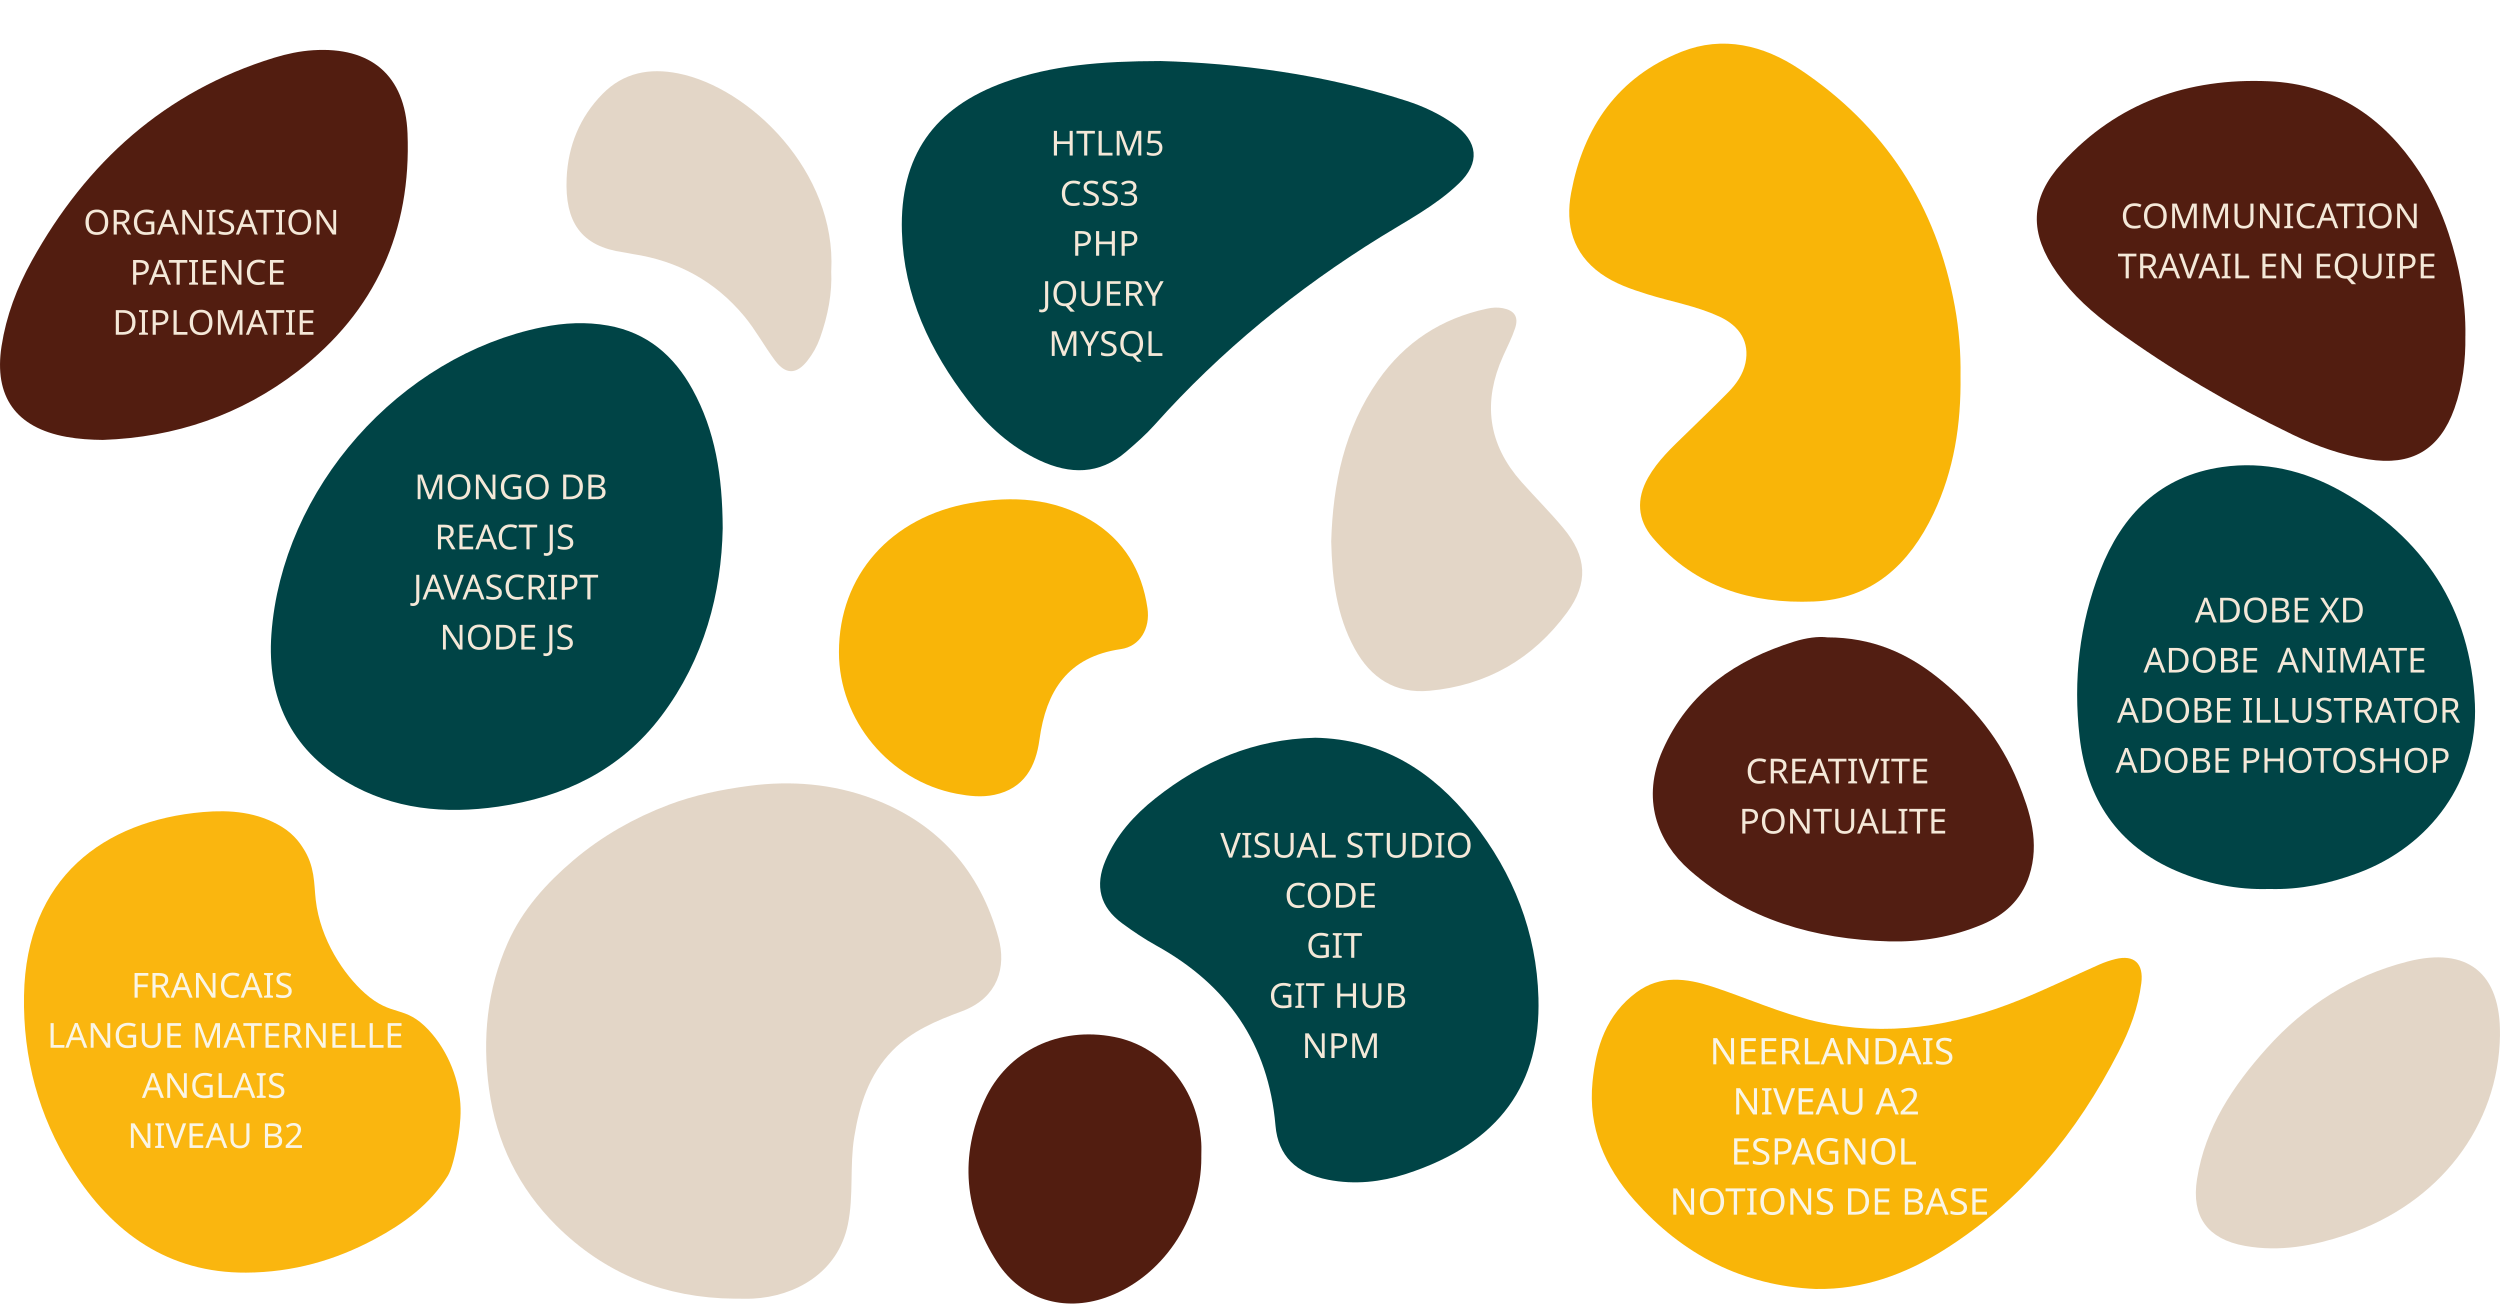
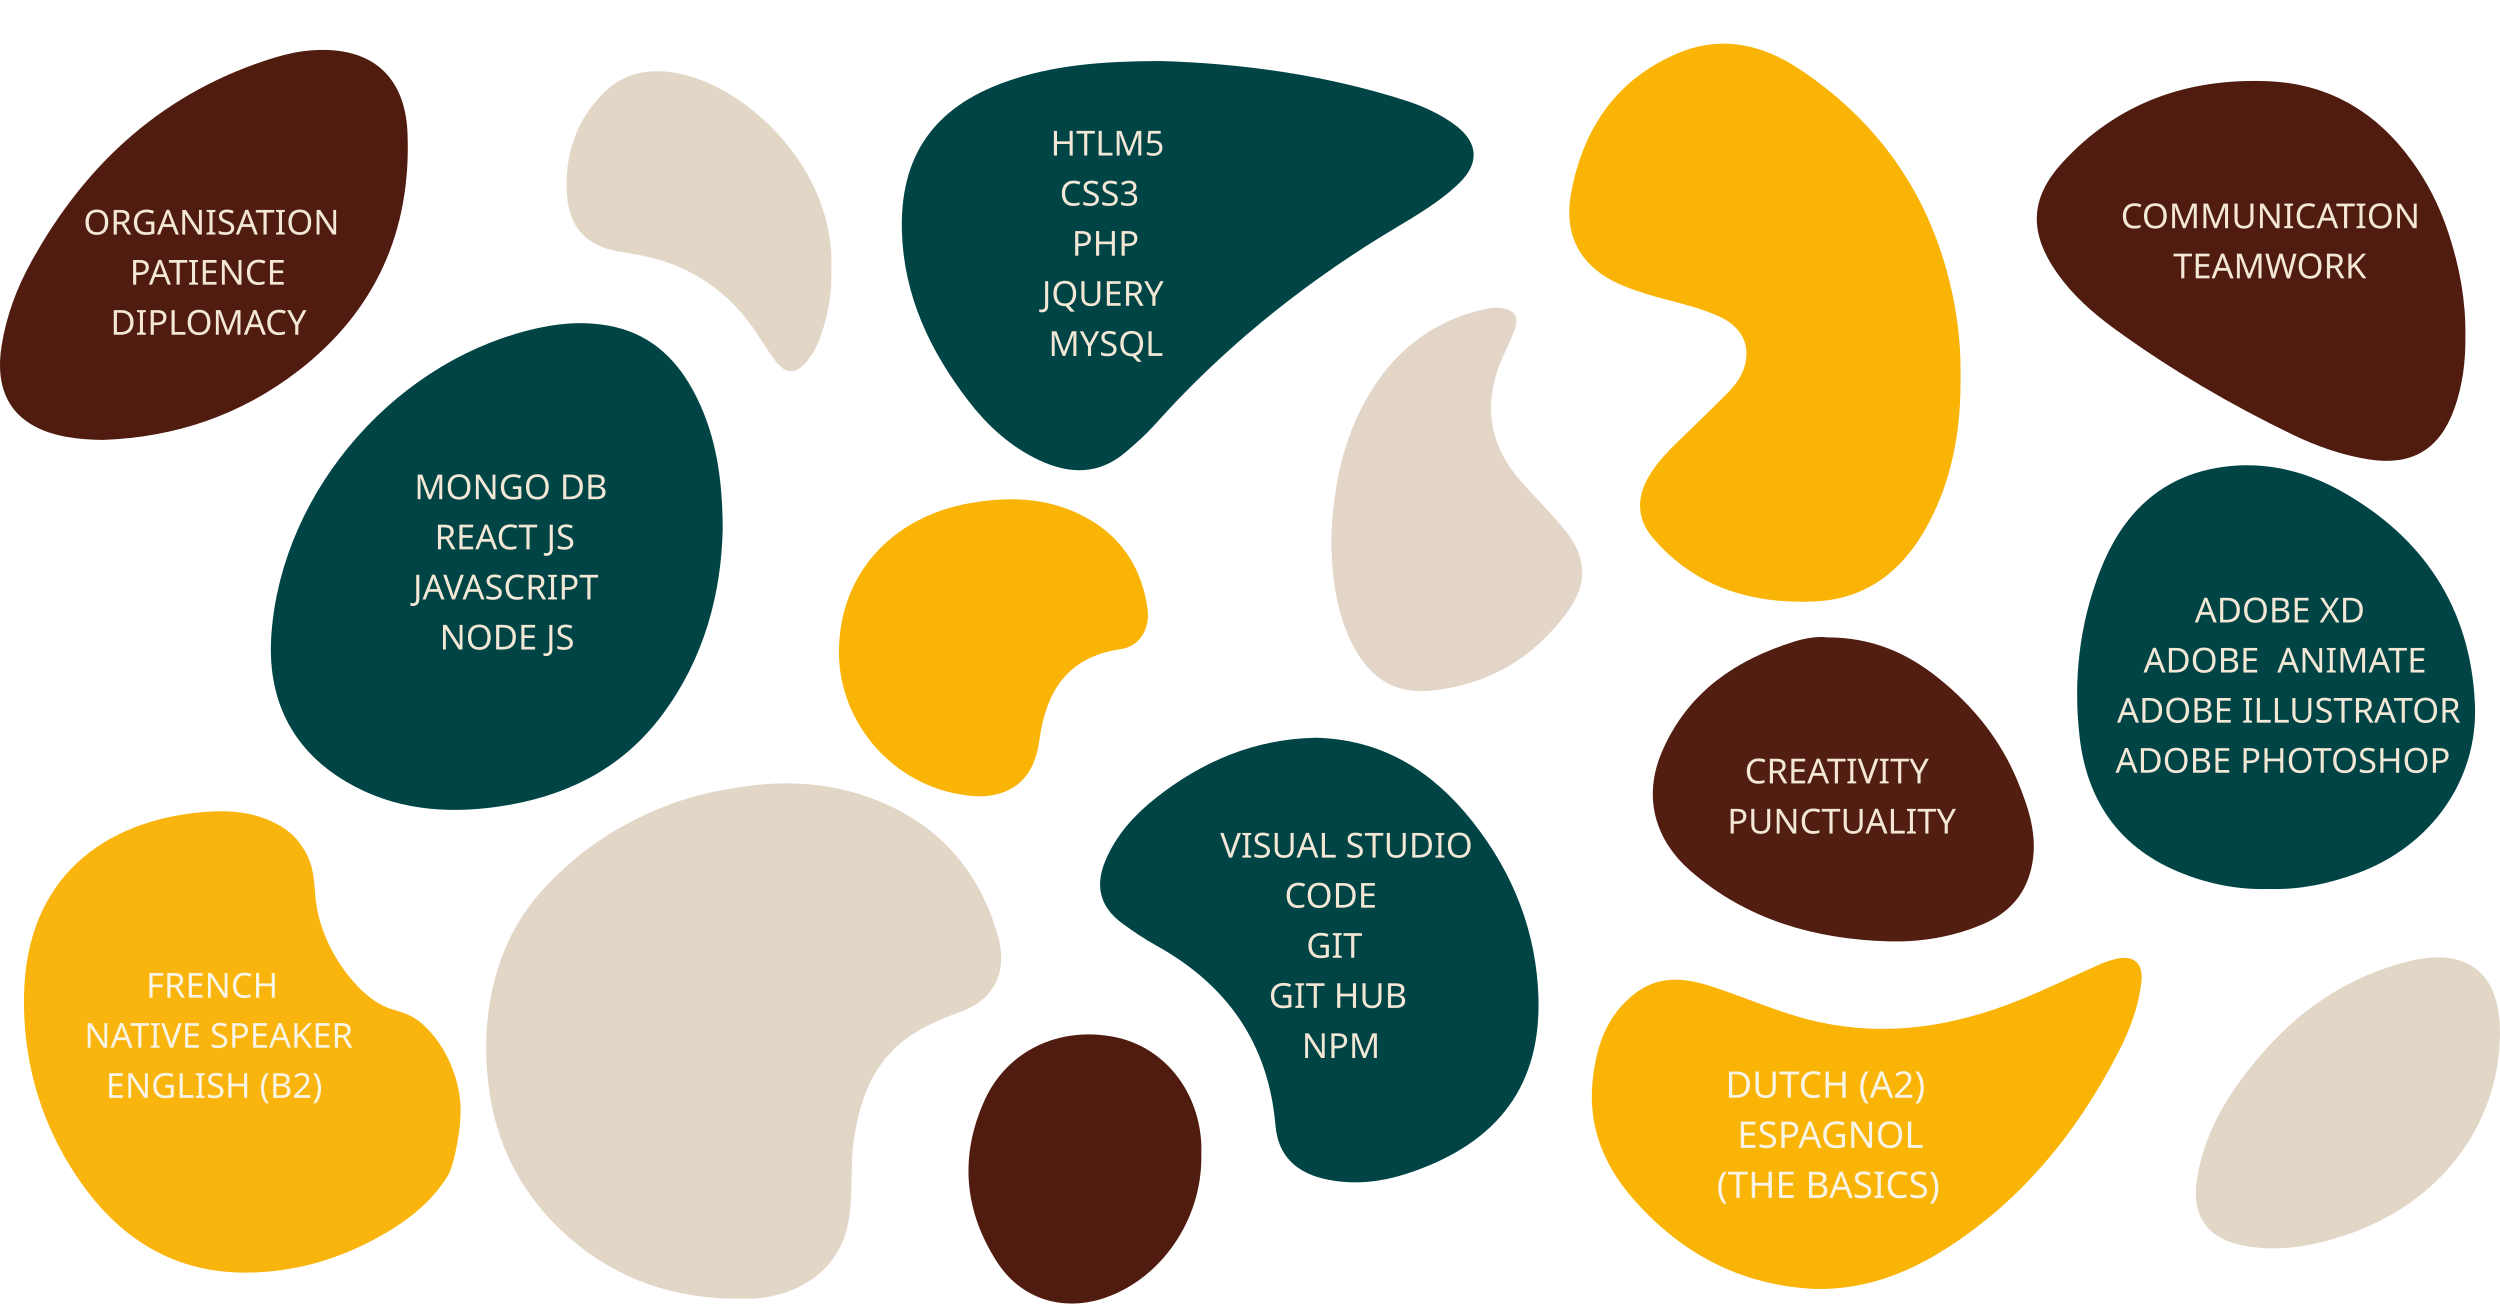
<svg xmlns="http://www.w3.org/2000/svg" id="Calque_1" data-name="Calque 1" viewBox="0 0 748.5 390.28">
  <defs>
    <style>
      .cls-1 {
-         fill: #fab60f;
+         fill: #f9b50d;
      }

      .cls-2 {
-         fill: #f9b508;
+         fill: #f9b406;
      }

      .cls-3 {
-         fill: #004446;
+         fill: #004445;
      }

      .cls-4 {
-         fill: #e3d6c7;
+         fill: #e3d5c7;
      }

      .cls-5 {
+         fill: #e2d6c6;
+       }
+ 
+       .cls-6 {
+         fill: #511c10;
+       }
+ 
+       .cls-7 {
        fill: #521e12;
      }

-       .cls-6 {
-         fill: #521d10;
+       .cls-8 {
+         fill: #f9f4e4;
+         font-size: 11px;
      }

-       .cls-7 {
-         fill: #f4e8d8;
-       }
- 
-       .cls-7, .cls-8 {
-         font-size: 10.33px;
-       }
- 
-       .cls-7, .cls-8, .cls-9 {
+       .cls-8, .cls-9, .cls-10 {
        font-family: Poppins-ExtraLight, Poppins;
        font-weight: 200;
      }

-       .cls-8 {
-         fill: #faf5e4;
+       .cls-9 {
+         fill: #f9f4e3;
      }

-       .cls-9 {
-         fill: #faf5e5;
-         font-size: 11px;
+       .cls-9, .cls-10 {
+         font-size: 10.33px;
      }

      .cls-10 {
+         fill: #f3e7d6;
+       }
+ 
+       .cls-11 {
        fill: #1d1d1b;
        font-family: MyriadPro-Regular, 'Myriad Pro';
        font-size: 12px;
      }
    </style>
  </defs>
  <g>
-     <path class="cls-4" d="m219.89,388.82c-20.68-.16-38.72-7.36-53.28-21.83-11.22-11.15-18.03-24.85-20.19-40.92-2.06-15.24-.6-29.82,5.61-43.81,4.39-9.9,11.53-17.81,19.73-24.76,8.49-7.19,18.08-12.61,28.44-16.54,7.74-2.93,15.87-4.59,24.07-5.67,12.55-1.65,24.95-.64,36.82,3.77,19.75,7.34,32.37,21.7,37.86,41.76,2.34,8.54.03,17.89-11.01,21.97-7.51,2.78-14.94,5.84-20.72,11.75-7.03,7.18-9.87,16.1-11.45,25.8-1.42,8.72-.12,17.49-1.92,26.27-2.99,14.55-15.83,21.54-28.42,22.19-1.84.1-3.69.01-5.54.01Z" />
+     <path class="cls-5" d="m219.89,388.82c-20.68-.16-38.72-7.36-53.28-21.83-11.22-11.15-18.03-24.85-20.19-40.92-2.06-15.24-.6-29.82,5.61-43.81,4.39-9.9,11.53-17.81,19.73-24.76,8.49-7.19,18.08-12.61,28.44-16.54,7.74-2.93,15.87-4.59,24.07-5.67,12.55-1.65,24.95-.64,36.82,3.77,19.75,7.34,32.37,21.7,37.86,41.76,2.34,8.54.03,17.89-11.01,21.97-7.51,2.78-14.94,5.84-20.72,11.75-7.03,7.18-9.87,16.1-11.45,25.8-1.42,8.72-.12,17.49-1.92,26.27-2.99,14.55-15.83,21.54-28.42,22.19-1.84.1-3.69.01-5.54.01Z" />
    <path class="cls-3" d="m216.38,158.17c-.38,19.3-5.42,39.06-18.41,56.25-12.24,16.2-29.16,24.26-48.81,27.09-15.91,2.29-31.42.88-45.54-7.48-16.67-9.88-23.7-25.22-22.37-44.04,3.09-43.71,38.41-83.45,81.2-92.05,6.51-1.31,13.06-1.64,19.65-.46,11.68,2.09,19.69,9.03,25.24,19.12,6.79,12.34,8.96,25.77,9.04,41.58Z" />
    <path class="cls-3" d="m347.47,18.27c22.81.66,48.61,3.83,73.64,11.93,5.03,1.63,9.82,3.84,14.15,6.93,7.33,5.23,7.96,11.62,1.53,17.79-6.91,6.64-15.41,11.05-23.46,16.04-25.16,15.6-47.86,34.1-67.6,56.2-2.62,2.94-5.63,5.57-8.62,8.14-7.98,6.87-16.76,6.78-25.84,2.55-8.68-4.05-15.57-10.34-21.34-17.84-11.5-14.95-19.33-31.47-19.9-50.65-.67-22.6,9.53-37.15,30.86-44.79,13.96-5,28.49-6.25,46.58-6.3Z" />
    <path class="cls-2" d="m586.98,112.45c.2,14.69-1.97,28.38-8.06,41.26-7.21,15.24-18.35,25.67-35.9,26.38-18.66.76-35.53-4.28-48.16-19.05-4.63-5.42-5.02-11.65-1.42-18.03,2.91-5.15,7.17-9.07,11.32-13.11,4.25-4.14,8.53-8.24,12.69-12.48,2.42-2.46,4.42-5.33,5.14-8.76,1.28-6.16-1.58-11.01-7.84-13.89-6.87-3.17-14.33-4.42-21.49-6.66-4.93-1.54-9.84-3.21-14.04-6.24-8.3-6.01-10.62-14.48-8.82-24.16,3.68-19.73,14.05-34.64,33.01-42.2,12.45-4.96,24.65-1.96,35.41,5.22,25.51,17,40.97,40.81,46.46,71.04,1.28,7.03,1.8,14.1,1.7,20.68Z" />
    <path class="cls-1" d="m73.65,381.03c-23.07.1-39.99-11.7-52.2-31.14-9.92-15.79-14.58-33.18-14.26-51.84.6-35.22,23.91-52.35,53.57-54.92,8.2-.71,16.32-.04,23.68,4.46,3.92,2.4,5.8,5.57,6.19,6.15,3.73,5.6,3.34,10.82,3.9,15.7,1.36,11.92,8.46,22.38,14.7,27.93,8.25,7.34,11.89,3.31,19.11,11.03,6.01,6.42,9.4,15.52,9.56,23.52.08,3.82-.57,7.84-.74,8.88-.86,5.19-2.01,9.51-3.08,11.23-5.32,8.56-13.17,14.31-21.85,18.95-11.79,6.3-24.34,9.95-38.57,10.05Z" />
    <path class="cls-3" d="m679.45,266.16c-9.65.31-18.91-1.6-27.73-5.36-17.7-7.54-26.96-21.56-29.09-40.19-1.94-16.95-.09-33.71,6.13-49.7,6.56-16.87,18.01-28.43,36.63-31.09,12.57-1.79,24.52,1.08,35.44,7.17,24.91,13.9,38.93,35.27,40.16,63.82.99,22.9-13.3,42.48-34.89,50.53-8.6,3.21-17.43,5.1-26.66,4.82Z" />
    <path class="cls-3" d="m393.57,220.87c20.23.39,35.35,9.99,47.35,25.17,12.2,15.44,19.15,33.12,19.69,52.79.7,25.25-11.16,43.41-39.6,52.63-7.6,2.46-15.41,3.31-23.38,1.75-9.44-1.85-14.97-7.06-15.75-16.22-2.11-24.52-14.4-42.09-35.66-53.87-3.56-1.97-6.97-4.26-10.25-6.68-6.62-4.88-8.23-11.16-4.99-18.82,3.22-7.6,8.56-13.54,14.94-18.6,14.02-11.13,29.78-17.72,47.65-18.13Z" />
    <path class="cls-2" d="m543.78,385.93c-21.99-.94-39.97-10.23-54.44-26.56-8.92-10.06-13.88-21.75-12.54-35.45,1.02-10.5,4.18-20.17,13.15-26.8,7.12-5.26,14.91-4.26,22.65-1.74,10.38,3.38,20.34,7.97,31.05,10.42,21.11,4.82,41.35,1.54,61.05-6.42,8.05-3.25,15.88-7.08,23.83-10.59,1.56-.69,3.19-1.24,4.84-1.65,5.65-1.38,8.47,1.35,7.74,7.23-.91,7.3-3.49,14.07-6.8,20.52-12.43,24.23-29.14,44.8-52.44,59.43-11.57,7.26-24.1,11.82-38.09,11.6Z" />
    <path class="cls-6" d="m738.13,100.53c.11,7.44-.77,14.74-3.28,21.78-4.42,12.39-12.84,17.31-25.87,15.2-7.88-1.28-15.34-3.9-22.48-7.34-18.69-9-36.54-19.46-53.33-31.66-6.53-4.75-12.58-10.07-17.26-16.73-8.39-11.92-8.33-22.27,1.52-33.05,16.53-18.09,37.77-25.46,61.89-24.4,19.67.87,34.33,10.75,44.96,27,3.77,5.77,6.67,11.99,8.82,18.52,3.28,9.95,5.19,20.15,5.04,30.68Z" />
    <path class="cls-6" d="m30.89,131.72c-3.72-.05-7.39-.26-11.04-.93-15.08-2.75-21.72-12.03-19.39-27.13,1.4-9.1,4.61-17.57,9.05-25.56C25.91,48.55,49.35,27.34,82.1,17.28c3.78-1.16,7.64-1.98,11.61-2.24,17.27-1.12,27.6,7.46,28.3,24.83,1.18,29.19-9.56,53.36-32.86,71.27-17.08,13.13-36.7,19.81-58.26,20.57Z" />
-     <path class="cls-5" d="m547.15,190.83c13.25.03,23.72,4.6,33.1,12.1,10.53,8.41,18.78,18.64,23.9,31.13,3.7,9.01,6.63,18.21,3.38,28.2-2.34,7.2-7.5,11.77-13.98,14.5-8.87,3.74-18.41,5.36-28.03,5.09-22.09-.63-42.59-6.42-59.53-21.22-10.02-8.75-14.55-21.61-8.23-35.95,7.76-17.62,21.97-27.14,39.52-32.62,3.44-1.07,7.19-1.6,9.87-1.23Z" />
+     <path class="cls-7" d="m547.15,190.83c13.25.03,23.72,4.6,33.1,12.1,10.53,8.41,18.78,18.64,23.9,31.13,3.7,9.01,6.63,18.21,3.38,28.2-2.34,7.2-7.5,11.77-13.98,14.5-8.87,3.74-18.41,5.36-28.03,5.09-22.09-.63-42.59-6.42-59.53-21.22-10.02-8.75-14.55-21.61-8.23-35.95,7.76-17.62,21.97-27.14,39.52-32.62,3.44-1.07,7.19-1.6,9.87-1.23Z" />
    <path class="cls-4" d="m398.56,162.25c.5-17.47,3.97-33.96,14.08-48.4,7.96-11.38,18.9-18.52,32.54-21.43,1.57-.34,3.14-.46,4.71-.16,3.5.66,4.85,2.57,3.75,5.95-.93,2.86-2.34,5.58-3.58,8.34-6.21,13.77-4.62,26.42,5.51,37.79,4.12,4.63,8.53,9.01,12.49,13.77,7.07,8.49,7.6,16.42,1.12,25.26-10.19,13.88-24.02,21.89-41.28,23.45-10.21.92-17.5-3.82-22.31-12.61-5.47-10-6.75-20.96-7.02-31.95Z" />
    <path class="cls-2" d="m251.18,195.23c.01-22.92,15.44-40.49,39.5-44.64,12.48-2.16,24.73-1.52,35.93,5.2,9.9,5.93,15.31,15.01,16.94,26.28.89,6.13-2.27,11.45-7.94,12.27-15.91,2.29-22.4,12.47-24.4,27.14-1.1,8.09-4.59,14.6-13.47,16.49-3.8.81-7.57.39-11.35-.33-20.15-3.86-35.22-21.98-35.21-42.4Z" />
-     <path class="cls-4" d="m748.5,309.86c-.38,27.29-18.21,50.55-46.02,59.86-9.84,3.3-19.9,5.17-30.33,3.3-11.21-2-16.14-8.74-14.36-20.01,2.44-15.45,10.74-27.87,20.9-39.19,11.46-12.78,25.47-21.67,42.15-25.93,17.94-4.58,27.91,3.48,27.65,21.97Z" />
+     <path class="cls-5" d="m748.5,309.86c-.38,27.29-18.21,50.55-46.02,59.86-9.84,3.3-19.9,5.17-30.33,3.3-11.21-2-16.14-8.74-14.36-20.01,2.44-15.45,10.74-27.87,20.9-39.19,11.46-12.78,25.47-21.67,42.15-25.93,17.94-4.58,27.91,3.48,27.65,21.97Z" />
    <path class="cls-6" d="m359.68,346.55c.04,18.7-11.92,36.11-28.68,41.96-12.49,4.36-25.14.6-32.37-10.49-10.01-15.36-11.43-31.87-3.85-48.59,6.76-14.91,22.39-22.2,38.79-18.98,14.63,2.87,25.12,15.62,26.09,31.74.09,1.44.01,2.9.01,4.35Z" />
-     <path class="cls-4" d="m248.86,81.07c.34,6.66-.98,13.47-3.34,20.11-.89,2.52-2.19,4.81-3.83,6.88-3.27,4.12-6.49,4.1-9.62-.09-3.24-4.32-5.78-9.12-9.25-13.3-8.74-10.51-19.92-16.57-33.36-18.61-.91-.14-1.8-.38-2.71-.5-12.92-1.78-17.65-9.23-17.1-22.18.42-9.67,3.9-18.29,10.75-25.26,6.27-6.39,14.08-7.84,22.62-6.15,21.46,4.23,47.4,29.47,45.86,59.08Z" />
+     <path class="cls-5" d="m248.86,81.07c.34,6.66-.98,13.47-3.34,20.11-.89,2.52-2.19,4.81-3.83,6.88-3.27,4.12-6.49,4.1-9.62-.09-3.24-4.32-5.78-9.12-9.25-13.3-8.74-10.51-19.92-16.57-33.36-18.61-.91-.14-1.8-.38-2.71-.5-12.92-1.78-17.65-9.23-17.1-22.18.42-9.67,3.9-18.29,10.75-25.26,6.27-6.39,14.08-7.84,22.62-6.15,21.46,4.23,47.4,29.47,45.86,59.08Z" />
  </g>
-   <text class="cls-10" transform="translate(122.29 10.04)">
+   <text class="cls-11" transform="translate(122.29 10.04)">
    <tspan x="0" y="0"> </tspan>
  </text>
  <g>
-     <text class="cls-8" transform="translate(39.29 298.7)">
-       <tspan x="0" y="0">FRANCAIS</tspan>
-       <tspan x="-25.15" y="15">LANGUE MATERNELLE</tspan>
-       <tspan x="3.19" y="30">ANGLAIS</tspan>
-       <tspan x="-1.1" y="45">NIVEAU B2</tspan>
+     <text class="cls-9" transform="translate(43.74 298.7)">
+       <tspan x="0" y="0">FRENCH</tspan>
+       <tspan x="-18.48" y="15">NATIVE SPEAKER</tspan>
+       <tspan x="-12.07" y="30">ENGLISH (B2)</tspan>
    </text>
-     <text class="cls-7" transform="translate(314.53 46.56)">
+     <text class="cls-10" transform="translate(314.53 46.56)">
      <tspan x="0" y="0">HTLM5</tspan>
      <tspan x="2.76" y="15">CSS3</tspan>
      <tspan x="6.38" y="30">PHP</tspan>
      <tspan x="-2.58" y="45">JQUERY</tspan>
      <tspan x="-.62" y="60">MYSQL</tspan>
    </text>
-     <text class="cls-7" transform="translate(124.05 149.47)">
+     <text class="cls-10" transform="translate(124.05 149.47)">
      <tspan x="0" y="0">MONGO DB</tspan>
      <tspan x="6.07" y="15">REACT JS</tspan>
      <tspan x="-.38" y="30">JAVASCRIPT</tspan>
      <tspan x="7.58" y="45">NODE JS</tspan>
    </text>
-     <text class="cls-7" transform="translate(657.11 186.36)">
+     <text class="cls-10" transform="translate(657.11 186.36)">
      <tspan x="0" y="0">ADOBE XD</tspan>
      <tspan x="-15.35" y="15" xml:space="preserve">ADOBE  ANIMATE</tspan>
      <tspan x="-23.28" y="30">ADOBE ILLUSTRATOR</tspan>
      <tspan x="-23.73" y="45">ADOBE PHOTOSHOP</tspan>
    </text>
-     <text class="cls-7" transform="translate(365.34 256.76)">
+     <text class="cls-10" transform="translate(365.34 256.76)">
      <tspan x="0" y="0">VISUAL STUDIO</tspan>
      <tspan x="19.25" y="15">CODE </tspan>
      <tspan x="25.77" y="30">GIT </tspan>
      <tspan x="14.56" y="45">GIT HUB </tspan>
      <tspan x="24.43" y="60">NPM</tspan>
    </text>
-     <text class="cls-7" transform="translate(24.97 70.22)">
+     <text class="cls-10" transform="translate(24.97 70.22)">
      <tspan x="0" y="0">ORGANISATION</tspan>
      <tspan x="13.88" y="15">PATIENCE</tspan>
-       <tspan x="8.7" y="30">DIPLOMATIE</tspan>
+       <tspan x="8.1" y="30">DIPLOMACY</tspan>
    </text>
-     <text class="cls-7" transform="translate(522.63 234.55)">
-       <tspan x="0" y="0">CREATIVITE</tspan>
-       <tspan x="-1.99" y="15">PONTUALITE</tspan>
+     <text class="cls-10" transform="translate(522.37 234.55)">
+       <tspan x="0" y="0">CREATIVITY</tspan>
+       <tspan x="-5.22" y="15">PUNCTUALITY</tspan>
    </text>
-     <text class="cls-7" transform="translate(634.96 68.33)">
+     <text class="cls-10" transform="translate(634.96 68.33)">
      <tspan x="0" y="0">COMMUNICATION</tspan>
-       <tspan x="-.94" y="15">TRAVAIL EN EQUIPE</tspan>
+       <tspan x="15.69" y="15">TEAMWORK</tspan>
    </text>
  </g>
-   <text class="cls-9" transform="translate(511.88 318.67)">
-     <tspan x="0" y="0">NEERLANDAIS</tspan>
-     <tspan x="6.87" y="15">NIVEAU A2</tspan>
-     <tspan x="6.25" y="30">ESPAGNOL</tspan>
-     <tspan x="-11.97" y="45">NOTIONS DE BASE</tspan>
+   <text class="cls-8" transform="translate(516.58 328.67)">
+     <tspan x="0" y="0">DUTCH (A2)</tspan>
+     <tspan x="3.55" y="15">ESPAGNOL</tspan>
+     <tspan x="-2.58" y="30">(THE BASICS)</tspan>
  </text>
</svg>
